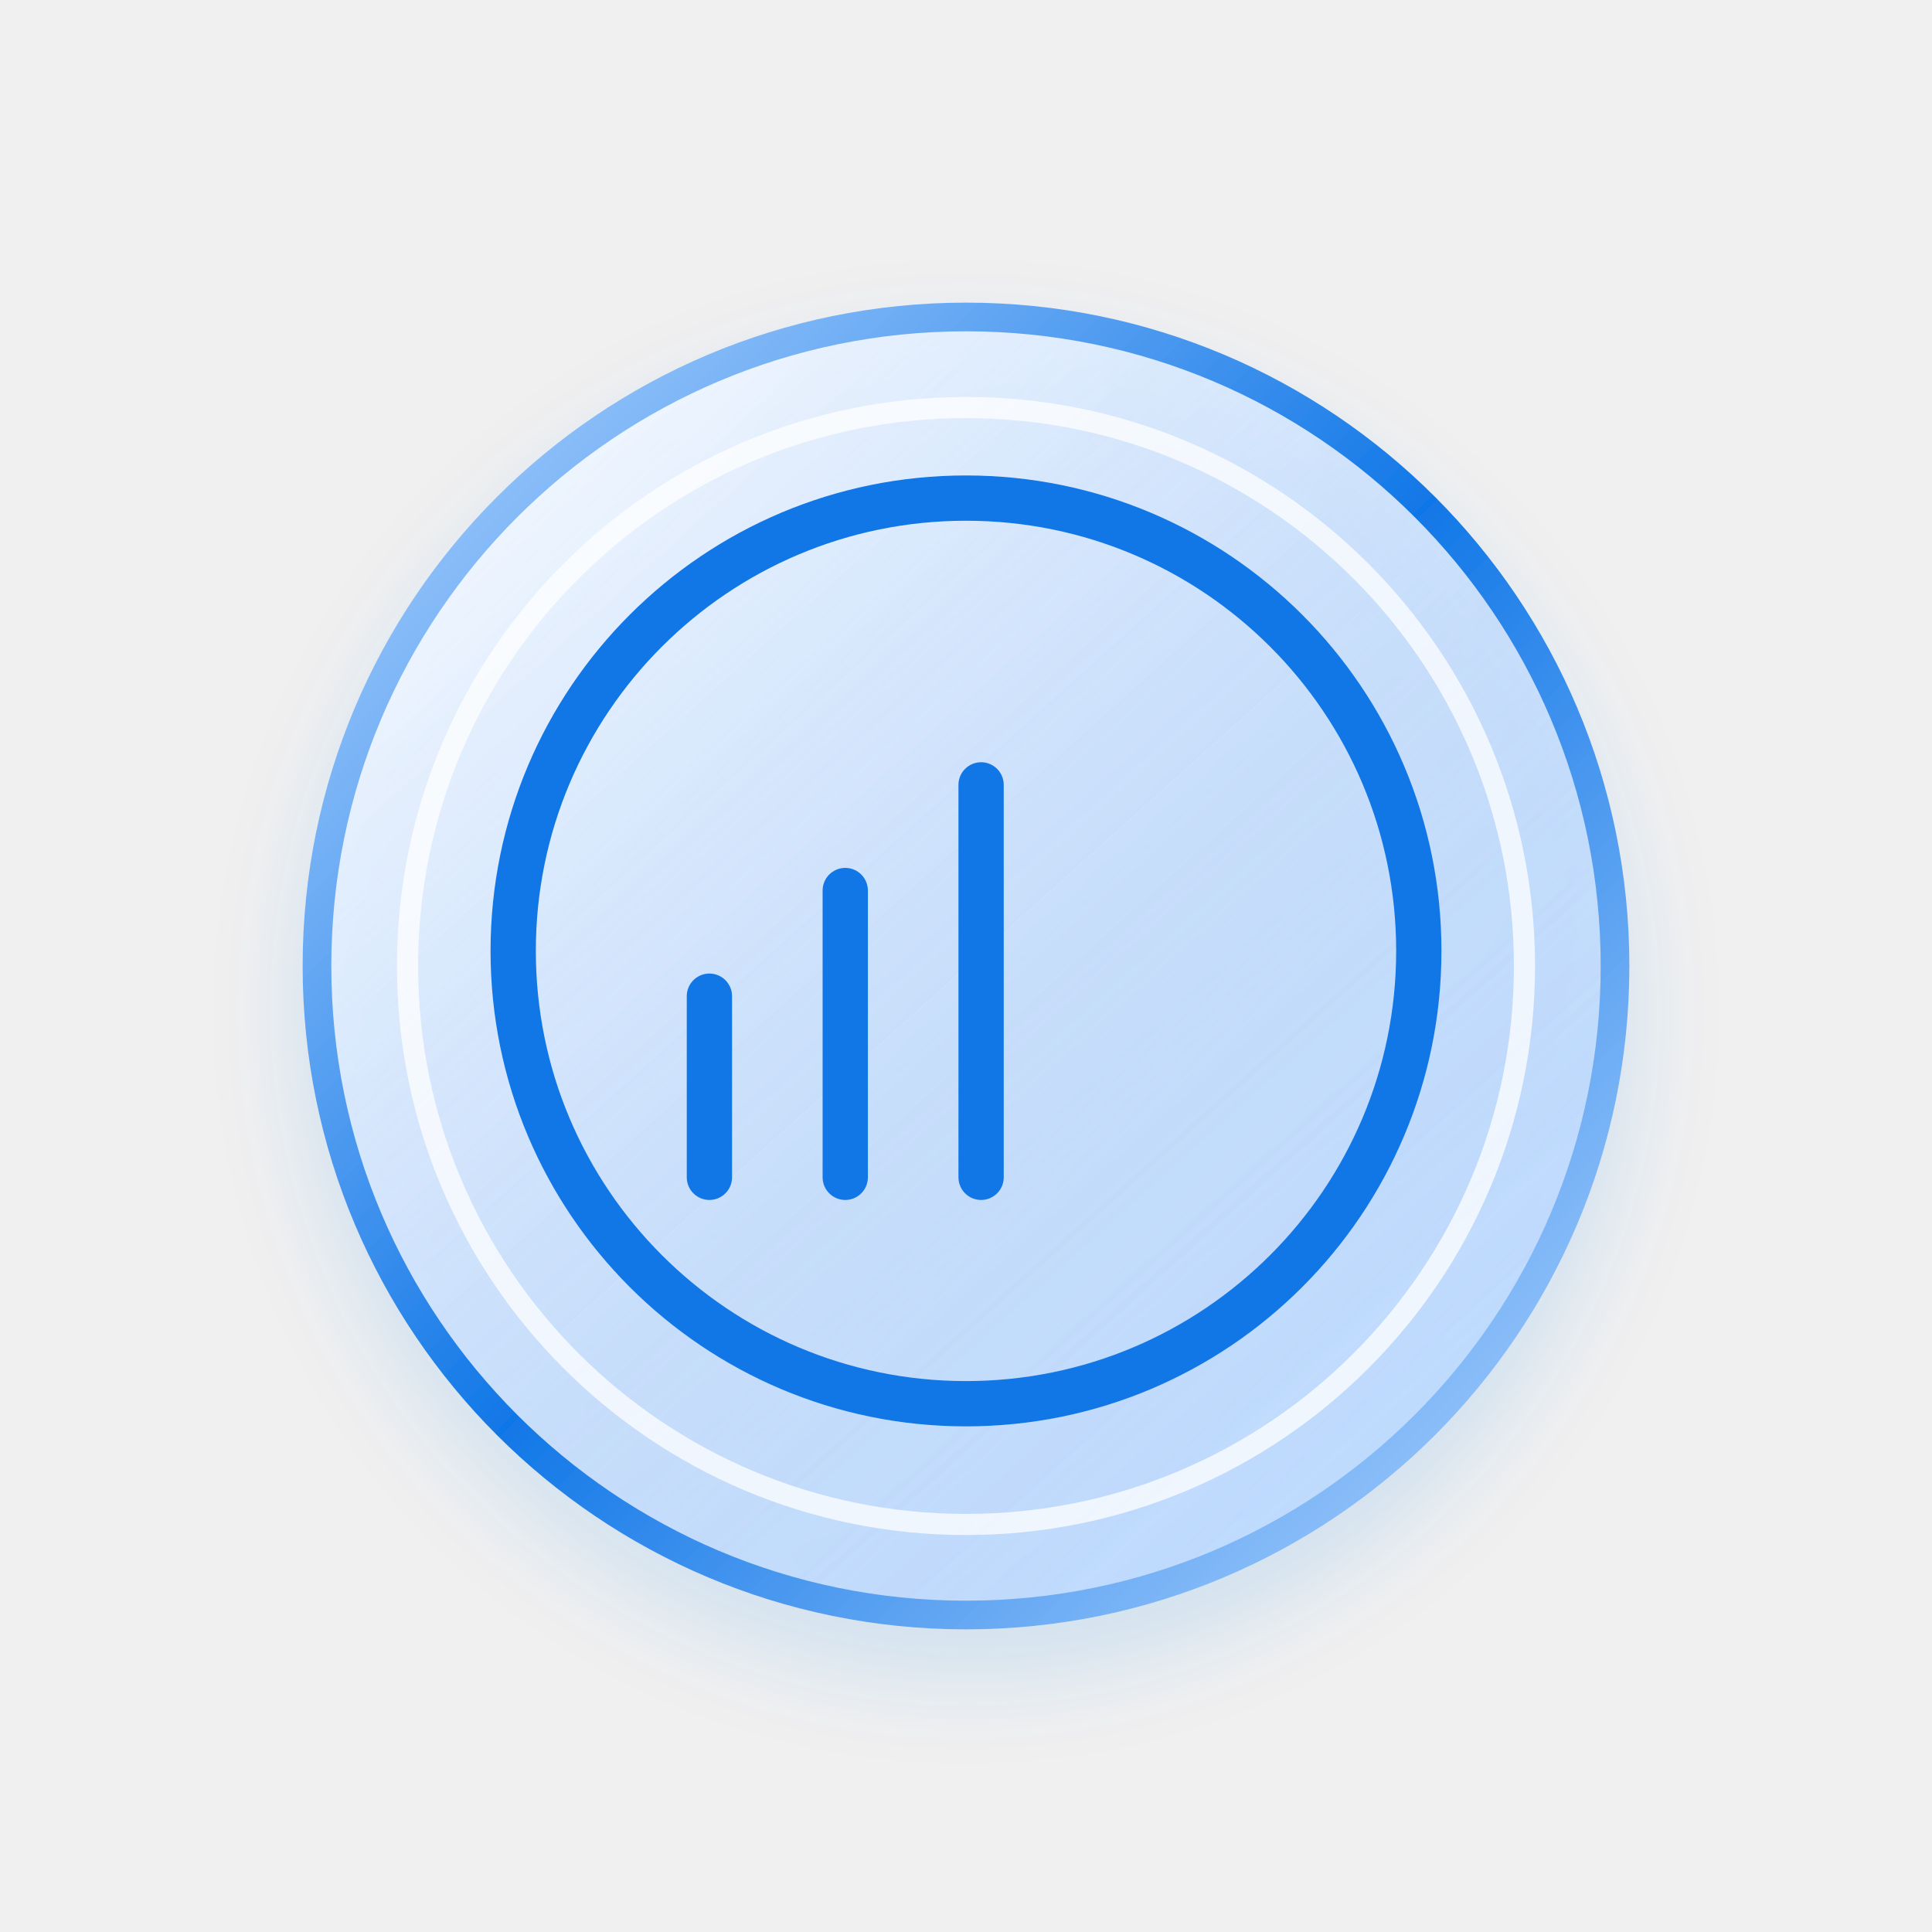
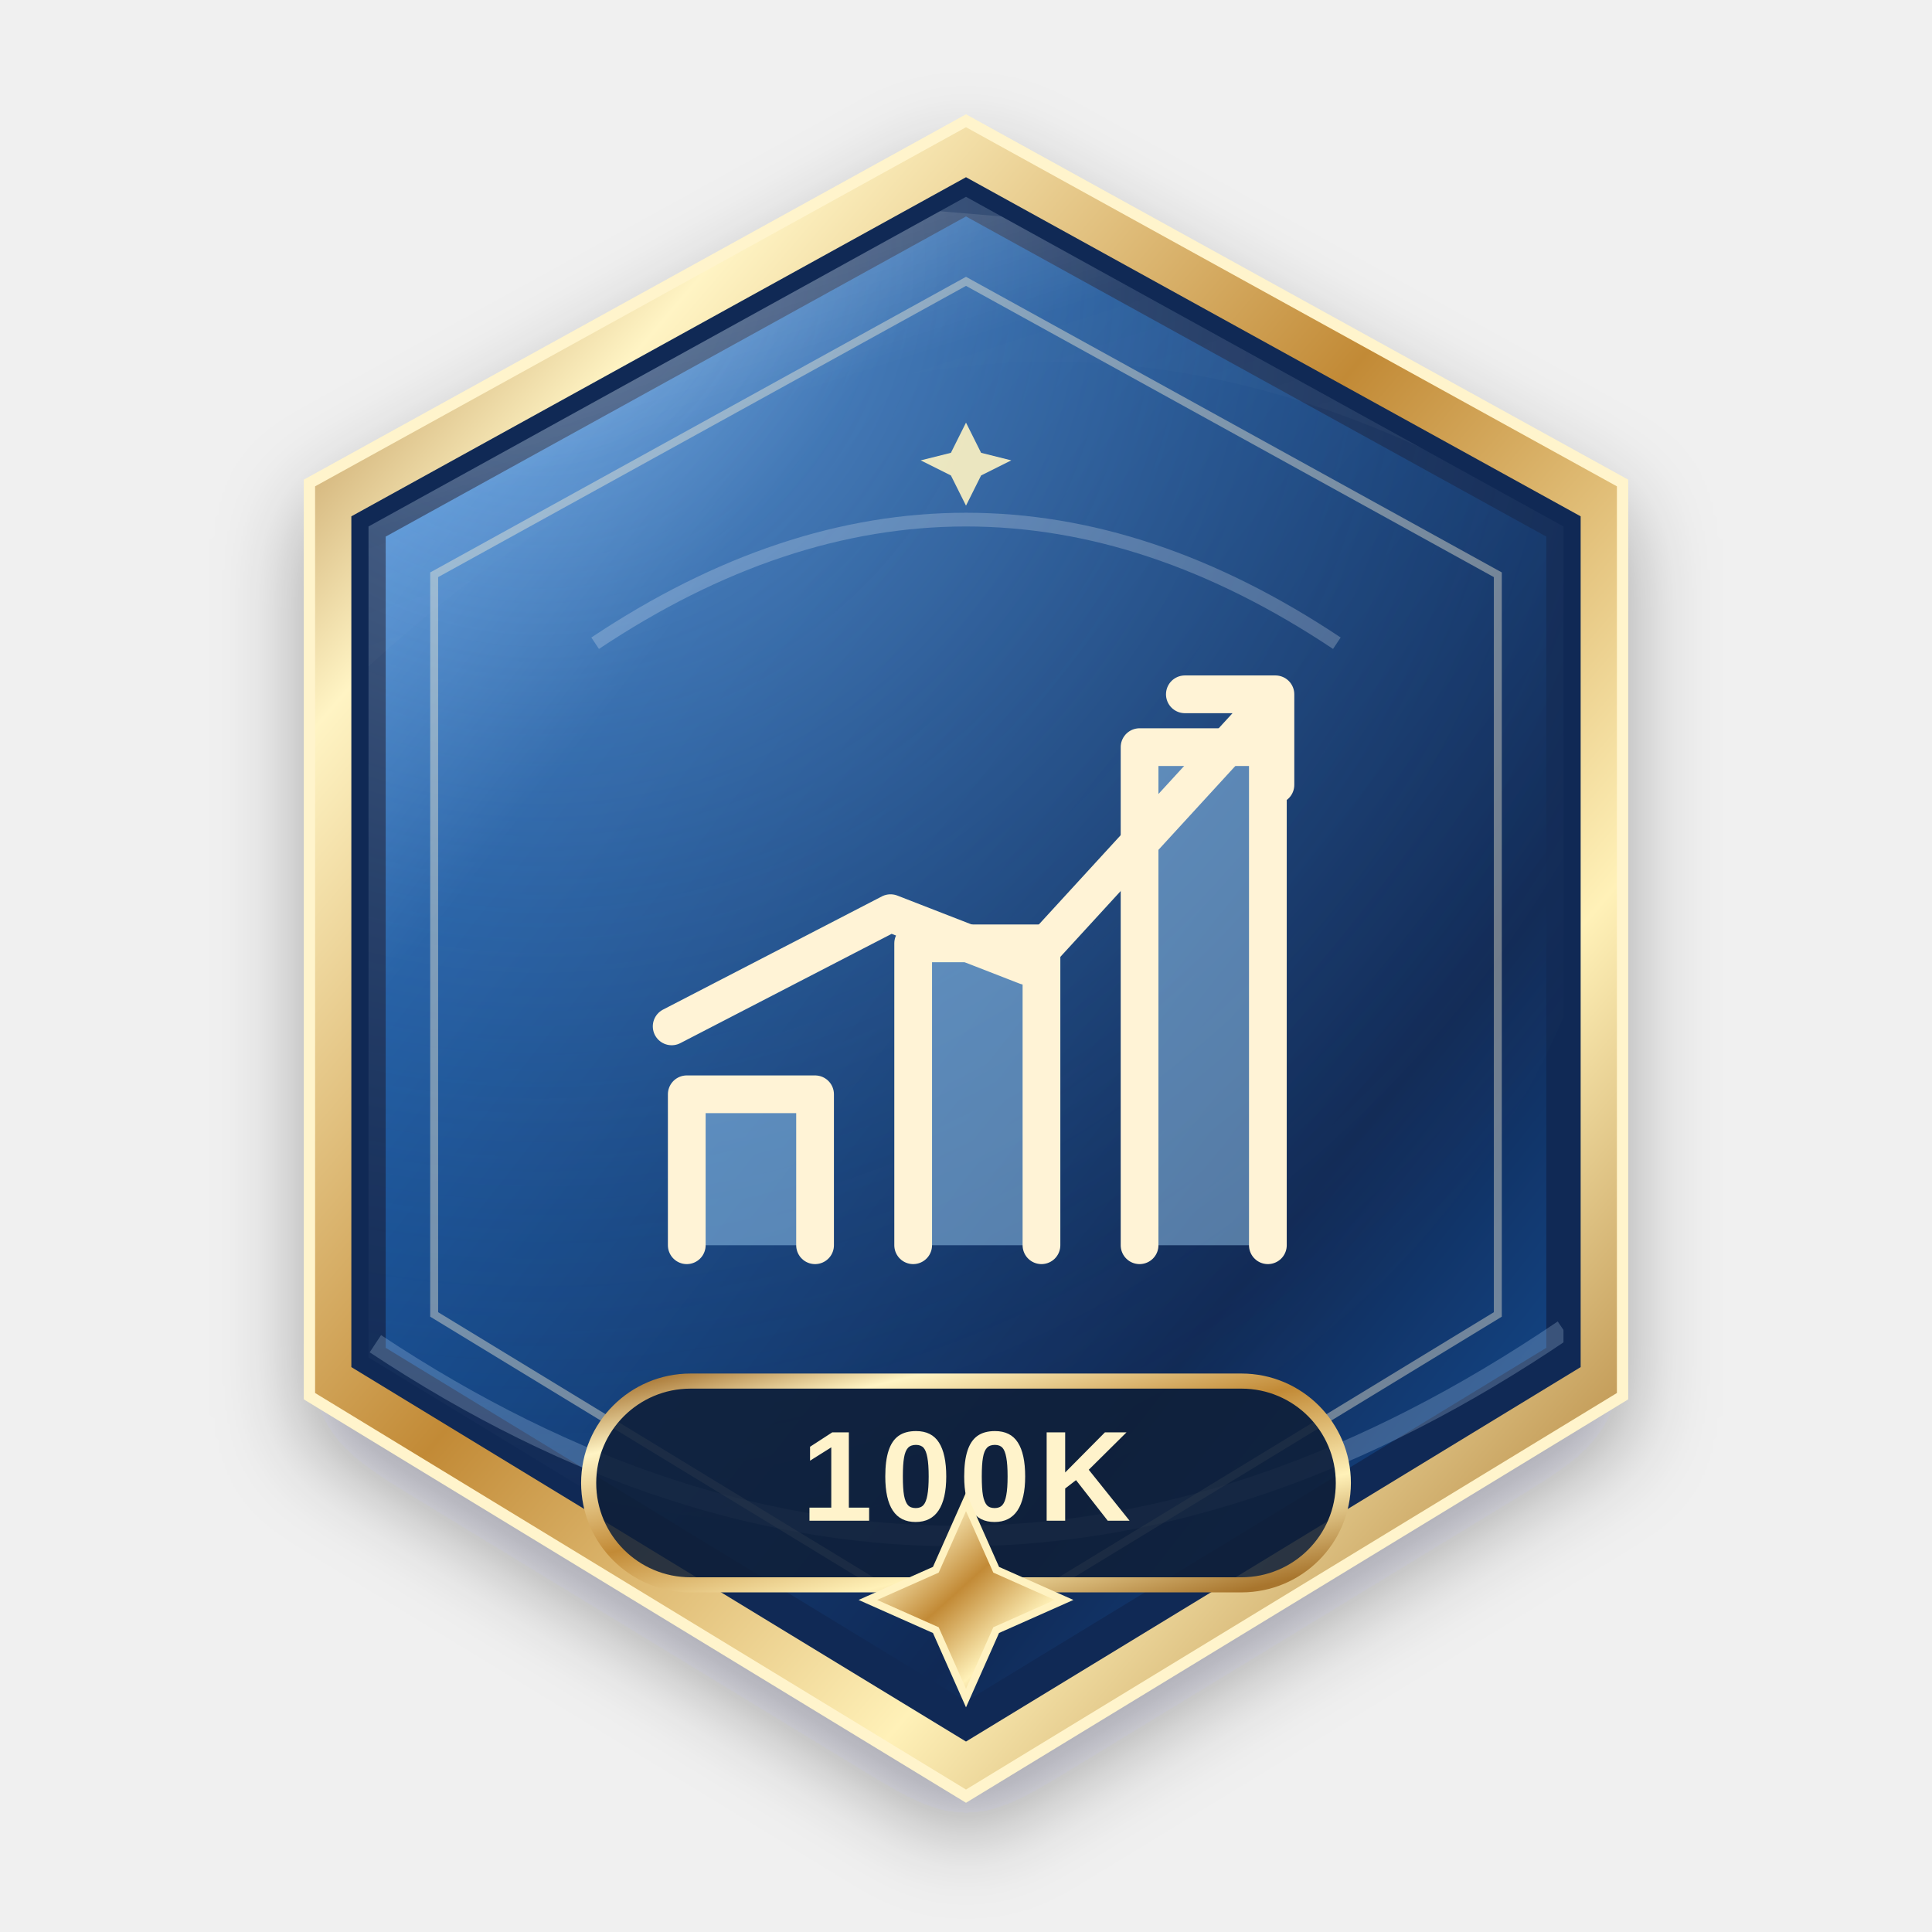
- <svg xmlns="http://www.w3.org/2000/svg" width="128" height="128" viewBox="0 0 128 128" role="img" aria-label="€100,000 net worth">
+ <svg xmlns="http://www.w3.org/2000/svg" width="512" height="512" viewBox="0 0 256 256" role="img" aria-label="13 net worth 100k">
  <defs>
-     <linearGradient id="face" x1=".05" y1="0" x2=".95" y2="1">
-       <stop stop-color="#FFFFFF" />
-       <stop offset=".55" stop-color="#B8D8FF" stop-opacity=".67" />
-       <stop offset="1" stop-color="#B8D8FF" stop-opacity=".92" />
+     <linearGradient id="base" x1="0" y1="0" x2="1" y2="1">
+       <stop stop-color="#63b1ff" />
+       <stop offset=".27" stop-color="#1558a5" />
+       <stop offset=".72" stop-color="#102955" />
+       <stop offset="1" stop-color="#1558a5" />
    </linearGradient>
-     <linearGradient id="metal" x1="0" y1="0" x2="1" y2="1">
-       <stop stop-color="#B8D8FF" />
-       <stop offset=".5" stop-color="#1177E7" />
-       <stop offset="1" stop-color="#B8D8FF" />
+     <linearGradient id="gold" x1="0" y1="0" x2=".9" y2="1">
+       <stop stop-color="#9b631e" />
+       <stop offset=".2" stop-color="#fff4c4" />
+       <stop offset=".48" stop-color="#c28a36" />
+       <stop offset=".75" stop-color="#fff1b8" />
+       <stop offset="1" stop-color="#a8752d" />
+     </linearGradient>
+     <radialGradient id="glow" cx=".35" cy=".25" r=".88">
+       <stop stop-color="#d3eaff" stop-opacity=".40" />
+       <stop offset="1" stop-color="#102955" stop-opacity="0" />
+     </radialGradient>
+     <linearGradient id="shine" x1="0" y1="0" x2=".8" y2="1">
+       <stop stop-color="#fff" stop-opacity=".34" />
+       <stop offset=".45" stop-color="#fff" stop-opacity="0" />
+       <stop offset="1" stop-color="#fff" stop-opacity=".06" />
    </linearGradient>
    <filter id="shadow" x="-30%" y="-30%" width="160%" height="170%">
-       <feDropShadow dx="0" dy="3" stdDeviation="3" flood-color="#1177E7" flood-opacity=".16" />
+       <feDropShadow dx="0" dy="5" stdDeviation="6" flood-color="#09101f" flood-opacity=".35" />
    </filter>
+     <clipPath id="clip">
+       <path d="M128 16 215 64 215 185 128 238 41 185 41 64Z" />
+     </clipPath>
  </defs>
-   <circle cx="64" cy="64" r="43" fill="url(#face)" stroke="url(#metal)" stroke-width="1.9" filter="url(#shadow)" />
-   <circle cx="64" cy="64" r="37" fill="none" stroke="#fff" stroke-opacity=".75" stroke-width="1.4" />
-   <g fill="none" stroke="#1177E7" stroke-width="3" stroke-linecap="round" stroke-linejoin="round">
-     <circle cx="64" cy="63" r="30" />
-     <path d="M47 78 V66" />
-     <path d="M56 78 V59" />
-     <path d="M65 78 V52" />
+   <path d="M128 16 215 64 215 185 128 238 41 185 41 64Z" fill="#4d341d" filter="url(#shadow)" />
+   <path d="M128 16 215 64 215 185 128 238 41 185 41 64Z" fill="url(#gold)" stroke="#fff4cc" stroke-width="1.5" />
+   <g transform="translate(128 128) scale(.91) translate(-128 -128)">
+     <path d="M128 16 215 64 215 185 128 238 41 185 41 64Z" fill="url(#base)" stroke="#102955" stroke-width="5" />
+     <g clip-path="url(#clip)">
+       <circle cx="103" cy="87" r="122" fill="url(#glow)" />
+       <path d="M35 90Q128 0 227 72L218 26 28 10Z" fill="url(#shine)" />
+       <path d="M42 183Q128 240 215 181" fill="none" stroke="#d3eaff" opacity=".22" stroke-width="3" />
+       <path d="M74 81Q128 45 182 81" stroke="#fff" opacity=".22" stroke-width="2" fill="none" />
+     </g>
  </g>
+   <path d="M128 16 215 64 215 185 128 238 41 185 41 64Z" fill="none" stroke="#fff6d7" stroke-opacity=".40" stroke-width="1.3" transform="translate(128 128) scale(.81) translate(-128 -128)" />
+   <path d="M128 56l2 4 4 1-4 2-2 4-2-4-4-2 4-1Z" fill="#fff4c3" opacity=".9" />
+   <g stroke="#fff3d6" stroke-width="5" stroke-linecap="round" stroke-linejoin="round" fill="none">
+     <path d="M91 165v-20h17v20m13 0v-40h17v40m13 0V99h17v66" fill="#a7d9ff" fill-opacity=".45" />
+     <path d="m89 136 29-15 18 7 33-36m-12 0h12v12" />
+   </g>
+   <g>
+     <rect x="78" y="183" width="100" height="27" rx="13.5" fill="#101f39" fill-opacity=".87" stroke="url(#gold)" stroke-width="2" />
+     <text x="128" y="201.5" text-anchor="middle" font-family="Arial,Helvetica,sans-serif" font-size="17" font-weight="800" letter-spacing="1" fill="#fff3cb">100K</text>
+   </g>
+   <path d="M128 225l4-9 9-4-9-4-4-9-4 9-9 4 9 4Z" fill="url(#gold)" stroke="#fff2c1" stroke-width="1" />
</svg>
